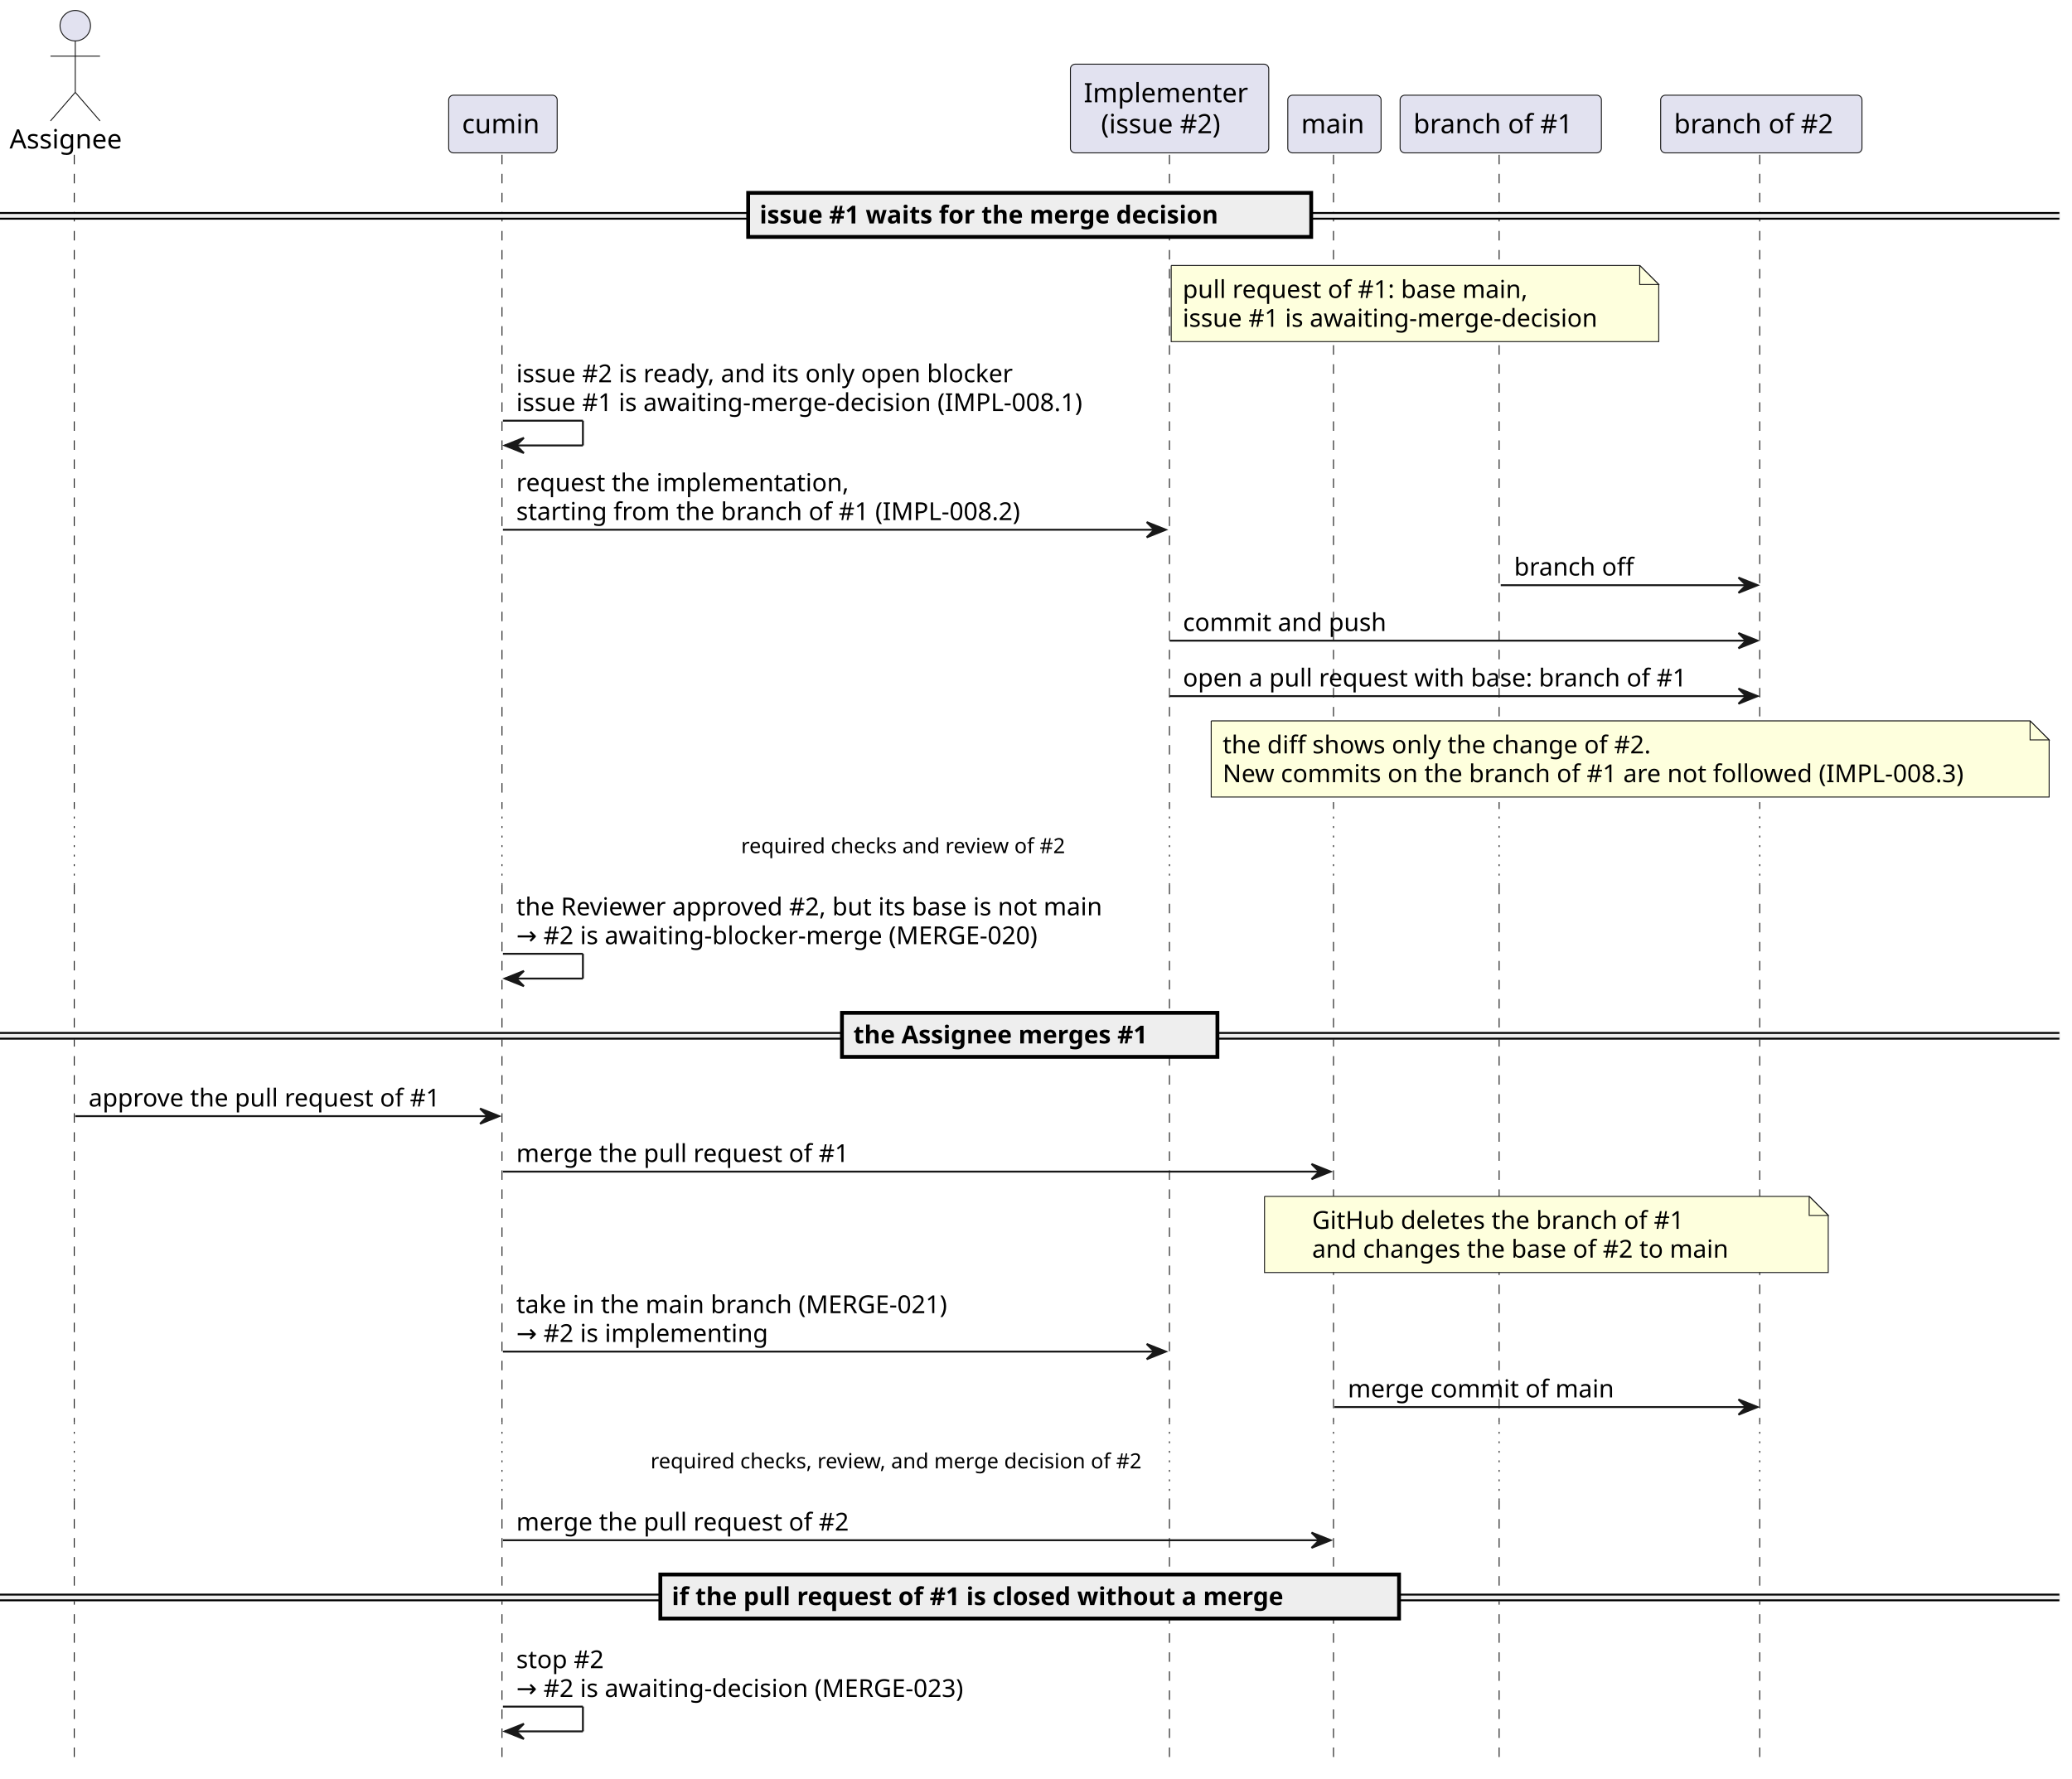
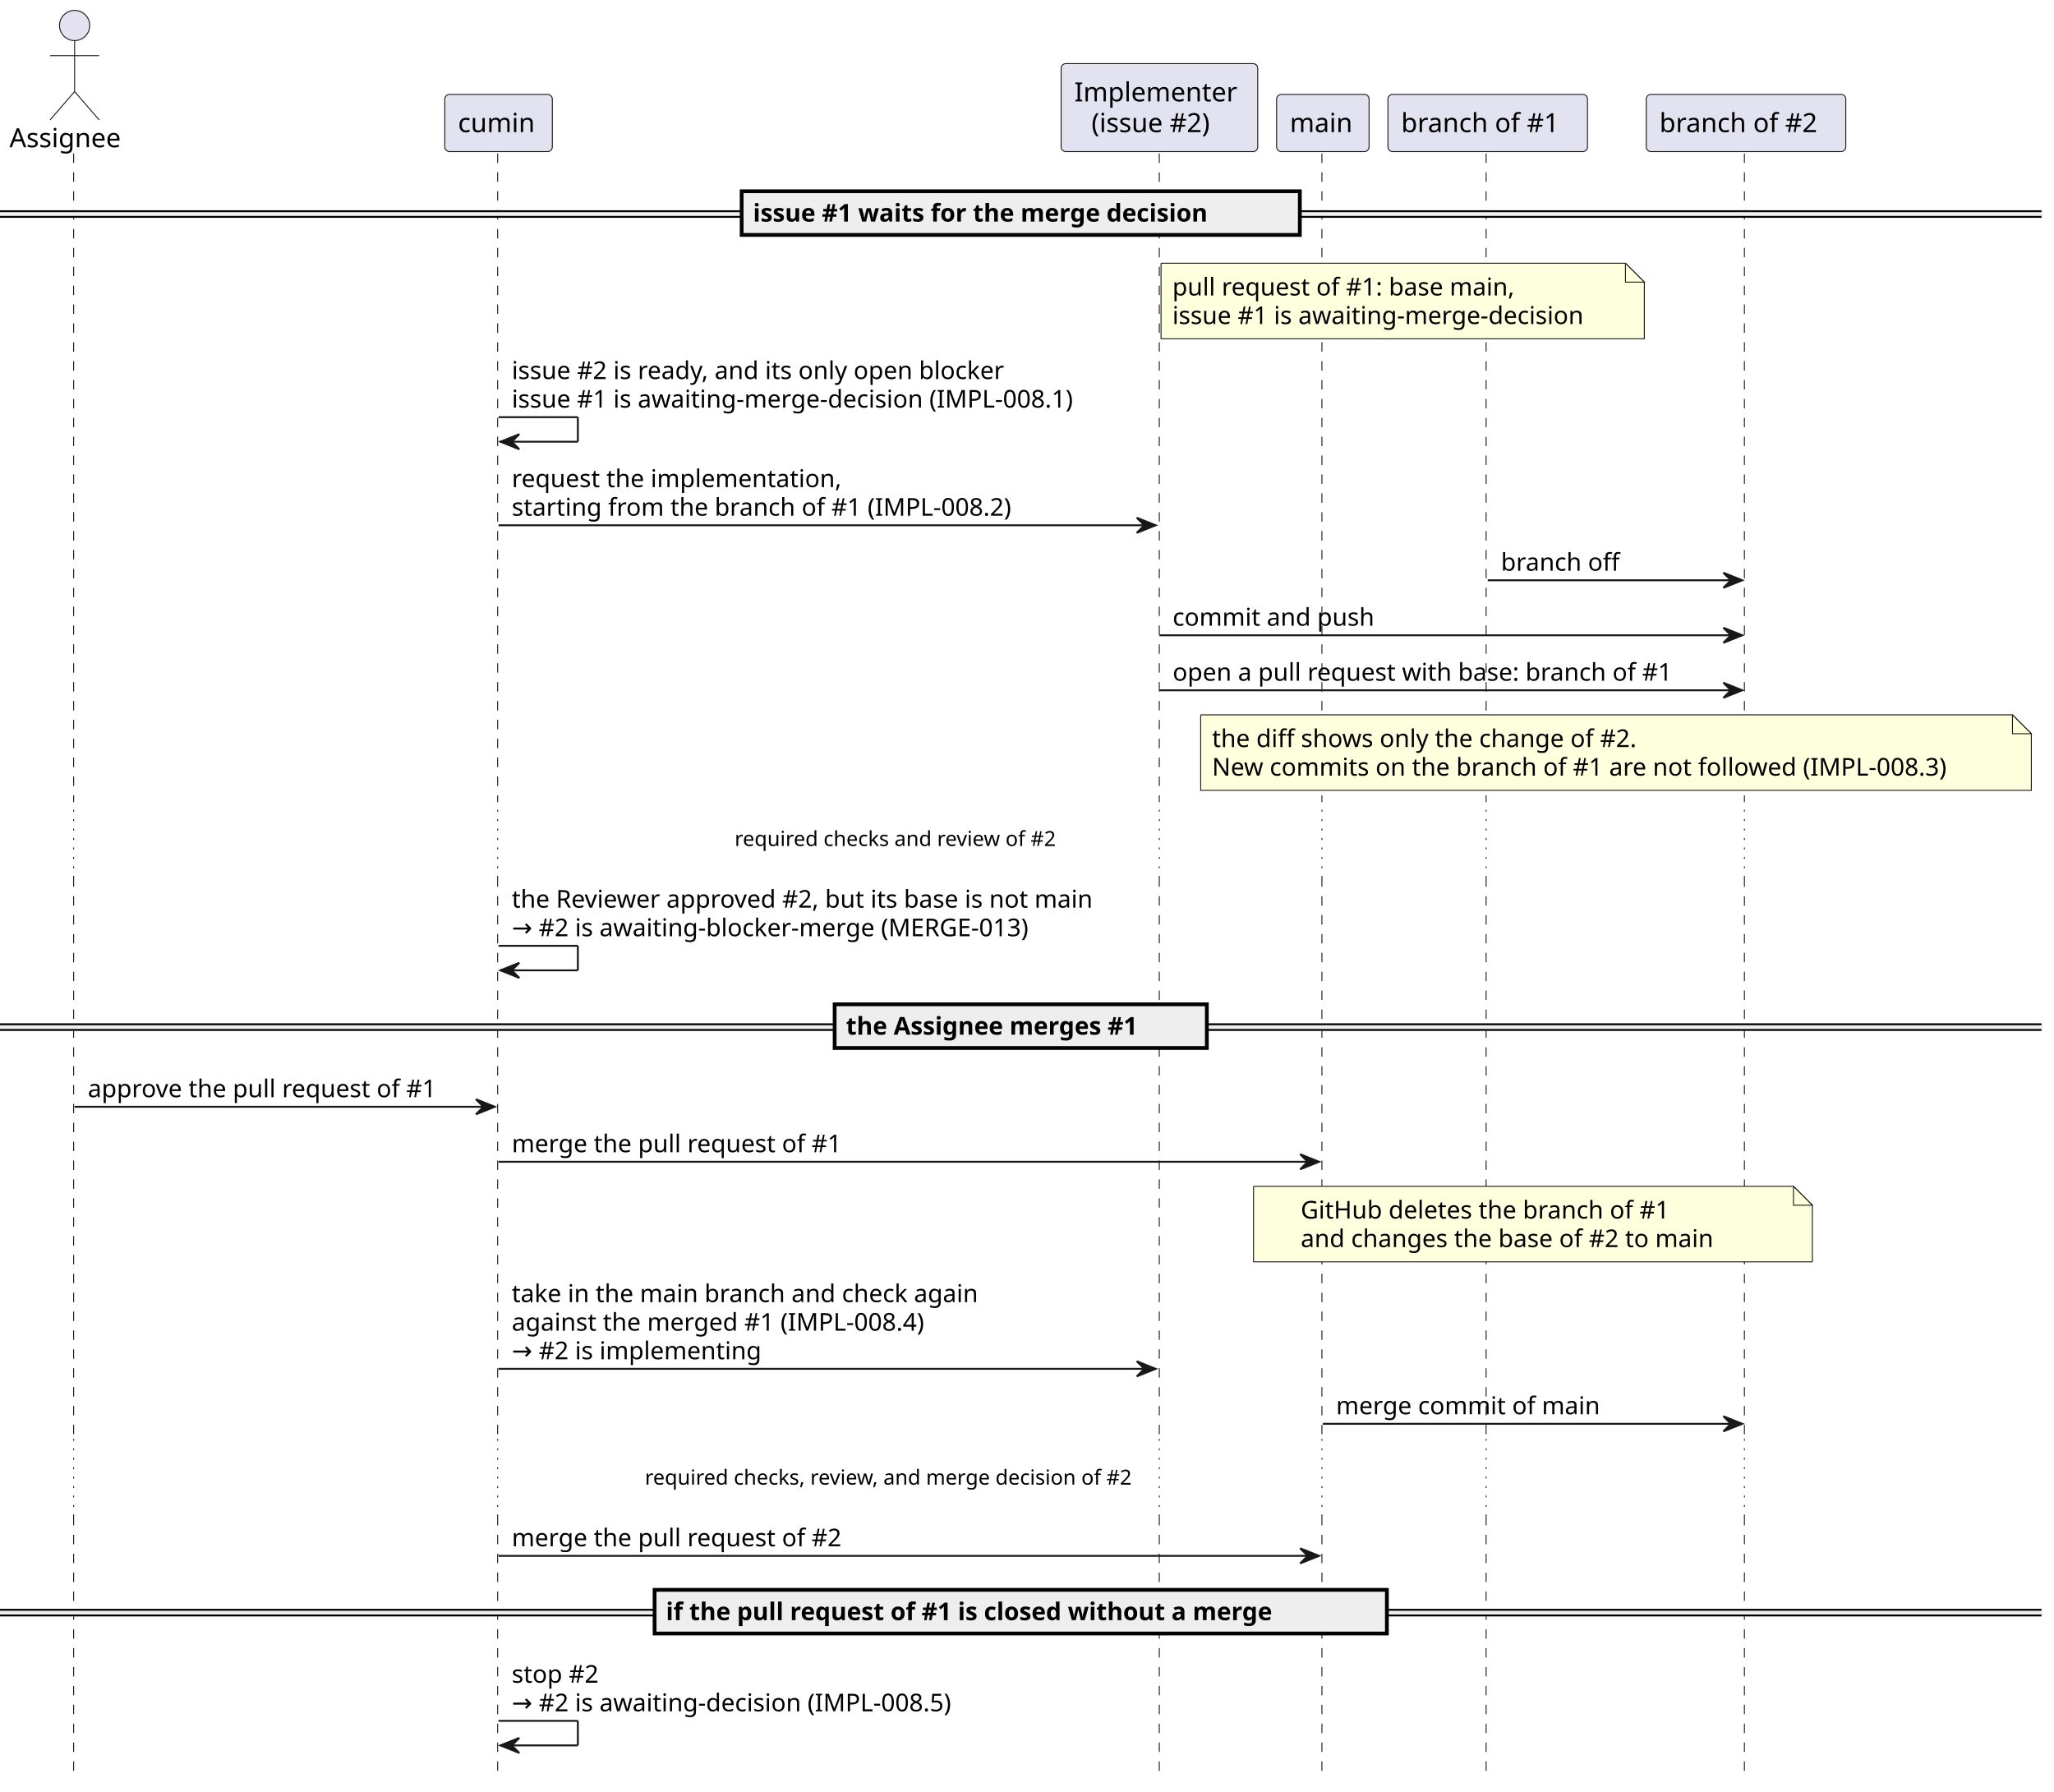
- <svg xmlns="http://www.w3.org/2000/svg" contentStyleType="text/css" data-diagram-type="SEQUENCE" height="934px" preserveAspectRatio="none" style="width:1088px;height:934px;background:#FFFFFF;" version="1.1" viewBox="0 0 1088 934" width="1088px" zoomAndPan="magnify">
+ <svg xmlns="http://www.w3.org/2000/svg" contentStyleType="text/css" data-diagram-type="SEQUENCE" height="949px" preserveAspectRatio="none" style="width:1088px;height:949px;background:#FFFFFF;" version="1.1" viewBox="0 0 1088 949" width="1088px" zoomAndPan="magnify">
  <defs />
  <g>
    <g>
      <rect fill="#000000" fill-opacity="0" height="342.594" width="8" x="35.52" y="81.297" />
      <line style="stroke:#181818;stroke-width:0.5;stroke-dasharray:5,5;" x1="39" x2="39" y1="81.297" y2="423.891" />
    </g>
    <line style="stroke:#181818;stroke-width:0.5;stroke-dasharray:1,4;" x1="39" x2="39" y1="423.891" y2="464.695" />
    <g>
-       <rect fill="#000000" fill-opacity="0" height="282.328" width="8" x="35.52" y="464.695" />
-       <line style="stroke:#181818;stroke-width:0.5;stroke-dasharray:5,5;" x1="39" x2="39" y1="464.695" y2="747.023" />
-     </g>
-     <line style="stroke:#181818;stroke-width:0.5;stroke-dasharray:1,4;" x1="39" x2="39" y1="747.023" y2="787.828" />
-     <g>
-       <rect fill="#000000" fill-opacity="0" height="139.531" width="8" x="35.52" y="787.828" />
-       <line style="stroke:#181818;stroke-width:0.5;stroke-dasharray:5,5;" x1="39" x2="39" y1="787.828" y2="927.359" />
+       <rect fill="#000000" fill-opacity="0" height="297.461" width="8" x="35.52" y="464.695" />
+       <line style="stroke:#181818;stroke-width:0.5;stroke-dasharray:5,5;" x1="39" x2="39" y1="464.695" y2="762.156" />
+     </g>
+     <line style="stroke:#181818;stroke-width:0.5;stroke-dasharray:1,4;" x1="39" x2="39" y1="762.156" y2="802.961" />
+     <g>
+       <rect fill="#000000" fill-opacity="0" height="139.531" width="8" x="35.52" y="802.961" />
+       <line style="stroke:#181818;stroke-width:0.5;stroke-dasharray:5,5;" x1="39" x2="39" y1="802.961" y2="942.492" />
    </g>
    <g>
      <rect fill="#000000" fill-opacity="0" height="342.594" width="8" x="260.087" y="81.297" />
      <line style="stroke:#181818;stroke-width:0.5;stroke-dasharray:5,5;" x1="263.602" x2="263.602" y1="81.297" y2="423.891" />
    </g>
    <line style="stroke:#181818;stroke-width:0.5;stroke-dasharray:1,4;" x1="263.602" x2="263.602" y1="423.891" y2="464.695" />
    <g>
-       <rect fill="#000000" fill-opacity="0" height="282.328" width="8" x="260.087" y="464.695" />
-       <line style="stroke:#181818;stroke-width:0.5;stroke-dasharray:5,5;" x1="263.602" x2="263.602" y1="464.695" y2="747.023" />
-     </g>
-     <line style="stroke:#181818;stroke-width:0.5;stroke-dasharray:1,4;" x1="263.602" x2="263.602" y1="747.023" y2="787.828" />
-     <g>
-       <rect fill="#000000" fill-opacity="0" height="139.531" width="8" x="260.087" y="787.828" />
-       <line style="stroke:#181818;stroke-width:0.5;stroke-dasharray:5,5;" x1="263.602" x2="263.602" y1="787.828" y2="927.359" />
+       <rect fill="#000000" fill-opacity="0" height="297.461" width="8" x="260.087" y="464.695" />
+       <line style="stroke:#181818;stroke-width:0.5;stroke-dasharray:5,5;" x1="263.602" x2="263.602" y1="464.695" y2="762.156" />
+     </g>
+     <line style="stroke:#181818;stroke-width:0.5;stroke-dasharray:1,4;" x1="263.602" x2="263.602" y1="762.156" y2="802.961" />
+     <g>
+       <rect fill="#000000" fill-opacity="0" height="139.531" width="8" x="260.087" y="802.961" />
+       <line style="stroke:#181818;stroke-width:0.5;stroke-dasharray:5,5;" x1="263.602" x2="263.602" y1="802.961" y2="942.492" />
    </g>
    <g>
      <rect fill="#000000" fill-opacity="0" height="342.594" width="8" x="610.145" y="81.297" />
      <line style="stroke:#181818;stroke-width:0.5;stroke-dasharray:5,5;" x1="614.076" x2="614.076" y1="81.297" y2="423.891" />
    </g>
    <line style="stroke:#181818;stroke-width:0.5;stroke-dasharray:1,4;" x1="614.076" x2="614.076" y1="423.891" y2="464.695" />
    <g>
-       <rect fill="#000000" fill-opacity="0" height="282.328" width="8" x="610.145" y="464.695" />
-       <line style="stroke:#181818;stroke-width:0.5;stroke-dasharray:5,5;" x1="614.076" x2="614.076" y1="464.695" y2="747.023" />
-     </g>
-     <line style="stroke:#181818;stroke-width:0.5;stroke-dasharray:1,4;" x1="614.076" x2="614.076" y1="747.023" y2="787.828" />
-     <g>
-       <rect fill="#000000" fill-opacity="0" height="139.531" width="8" x="610.145" y="787.828" />
-       <line style="stroke:#181818;stroke-width:0.5;stroke-dasharray:5,5;" x1="614.076" x2="614.076" y1="787.828" y2="927.359" />
+       <rect fill="#000000" fill-opacity="0" height="297.461" width="8" x="610.145" y="464.695" />
+       <line style="stroke:#181818;stroke-width:0.5;stroke-dasharray:5,5;" x1="614.076" x2="614.076" y1="464.695" y2="762.156" />
+     </g>
+     <line style="stroke:#181818;stroke-width:0.5;stroke-dasharray:1,4;" x1="614.076" x2="614.076" y1="762.156" y2="802.961" />
+     <g>
+       <rect fill="#000000" fill-opacity="0" height="139.531" width="8" x="610.145" y="802.961" />
+       <line style="stroke:#181818;stroke-width:0.5;stroke-dasharray:5,5;" x1="614.076" x2="614.076" y1="802.961" y2="942.492" />
    </g>
    <g>
      <rect fill="#000000" fill-opacity="0" height="342.594" width="8" x="696.704" y="81.297" />
      <line style="stroke:#181818;stroke-width:0.5;stroke-dasharray:5,5;" x1="700.214" x2="700.214" y1="81.297" y2="423.891" />
    </g>
    <line style="stroke:#181818;stroke-width:0.5;stroke-dasharray:1,4;" x1="700.214" x2="700.214" y1="423.891" y2="464.695" />
    <g>
-       <rect fill="#000000" fill-opacity="0" height="282.328" width="8" x="696.704" y="464.695" />
-       <line style="stroke:#181818;stroke-width:0.5;stroke-dasharray:5,5;" x1="700.214" x2="700.214" y1="464.695" y2="747.023" />
-     </g>
-     <line style="stroke:#181818;stroke-width:0.5;stroke-dasharray:1,4;" x1="700.214" x2="700.214" y1="747.023" y2="787.828" />
-     <g>
-       <rect fill="#000000" fill-opacity="0" height="139.531" width="8" x="696.704" y="787.828" />
-       <line style="stroke:#181818;stroke-width:0.5;stroke-dasharray:5,5;" x1="700.214" x2="700.214" y1="787.828" y2="927.359" />
+       <rect fill="#000000" fill-opacity="0" height="297.461" width="8" x="696.704" y="464.695" />
+       <line style="stroke:#181818;stroke-width:0.5;stroke-dasharray:5,5;" x1="700.214" x2="700.214" y1="464.695" y2="762.156" />
+     </g>
+     <line style="stroke:#181818;stroke-width:0.5;stroke-dasharray:1,4;" x1="700.214" x2="700.214" y1="762.156" y2="802.961" />
+     <g>
+       <rect fill="#000000" fill-opacity="0" height="139.531" width="8" x="696.704" y="802.961" />
+       <line style="stroke:#181818;stroke-width:0.5;stroke-dasharray:5,5;" x1="700.214" x2="700.214" y1="802.961" y2="942.492" />
    </g>
    <g>
      <rect fill="#000000" fill-opacity="0" height="342.594" width="8" x="784.043" y="81.297" />
      <line style="stroke:#181818;stroke-width:0.5;stroke-dasharray:5,5;" x1="787.194" x2="787.194" y1="81.297" y2="423.891" />
    </g>
    <line style="stroke:#181818;stroke-width:0.5;stroke-dasharray:1,4;" x1="787.194" x2="787.194" y1="423.891" y2="464.695" />
    <g>
-       <rect fill="#000000" fill-opacity="0" height="282.328" width="8" x="784.043" y="464.695" />
-       <line style="stroke:#181818;stroke-width:0.5;stroke-dasharray:5,5;" x1="787.194" x2="787.194" y1="464.695" y2="747.023" />
-     </g>
-     <line style="stroke:#181818;stroke-width:0.5;stroke-dasharray:1,4;" x1="787.194" x2="787.194" y1="747.023" y2="787.828" />
-     <g>
-       <rect fill="#000000" fill-opacity="0" height="139.531" width="8" x="784.043" y="787.828" />
-       <line style="stroke:#181818;stroke-width:0.5;stroke-dasharray:5,5;" x1="787.194" x2="787.194" y1="787.828" y2="927.359" />
+       <rect fill="#000000" fill-opacity="0" height="297.461" width="8" x="784.043" y="464.695" />
+       <line style="stroke:#181818;stroke-width:0.5;stroke-dasharray:5,5;" x1="787.194" x2="787.194" y1="464.695" y2="762.156" />
+     </g>
+     <line style="stroke:#181818;stroke-width:0.5;stroke-dasharray:1,4;" x1="787.194" x2="787.194" y1="762.156" y2="802.961" />
+     <g>
+       <rect fill="#000000" fill-opacity="0" height="139.531" width="8" x="784.043" y="802.961" />
+       <line style="stroke:#181818;stroke-width:0.5;stroke-dasharray:5,5;" x1="787.194" x2="787.194" y1="802.961" y2="942.492" />
    </g>
    <g>
      <rect fill="#000000" fill-opacity="0" height="342.594" width="8" x="920.862" y="81.297" />
      <line style="stroke:#181818;stroke-width:0.5;stroke-dasharray:5,5;" x1="924.014" x2="924.014" y1="81.297" y2="423.891" />
    </g>
    <line style="stroke:#181818;stroke-width:0.5;stroke-dasharray:1,4;" x1="924.014" x2="924.014" y1="423.891" y2="464.695" />
    <g>
-       <rect fill="#000000" fill-opacity="0" height="282.328" width="8" x="920.862" y="464.695" />
-       <line style="stroke:#181818;stroke-width:0.5;stroke-dasharray:5,5;" x1="924.014" x2="924.014" y1="464.695" y2="747.023" />
-     </g>
-     <line style="stroke:#181818;stroke-width:0.5;stroke-dasharray:1,4;" x1="924.014" x2="924.014" y1="747.023" y2="787.828" />
-     <g>
-       <rect fill="#000000" fill-opacity="0" height="139.531" width="8" x="920.862" y="787.828" />
-       <line style="stroke:#181818;stroke-width:0.5;stroke-dasharray:5,5;" x1="924.014" x2="924.014" y1="787.828" y2="927.359" />
+       <rect fill="#000000" fill-opacity="0" height="297.461" width="8" x="920.862" y="464.695" />
+       <line style="stroke:#181818;stroke-width:0.5;stroke-dasharray:5,5;" x1="924.014" x2="924.014" y1="464.695" y2="762.156" />
+     </g>
+     <line style="stroke:#181818;stroke-width:0.5;stroke-dasharray:1,4;" x1="924.014" x2="924.014" y1="762.156" y2="802.961" />
+     <g>
+       <rect fill="#000000" fill-opacity="0" height="139.531" width="8" x="920.862" y="802.961" />
+       <line style="stroke:#181818;stroke-width:0.5;stroke-dasharray:5,5;" x1="924.014" x2="924.014" y1="802.961" y2="942.492" />
    </g>
    <g class="participant participant-head" data-participant="Assignee">
      <text fill="#000000" font-family="sans-serif" font-size="14" lengthAdjust="spacing" textLength="63.041" x="5" y="77.995">Assignee</text>
      <ellipse cx="39.52" cy="13.5" fill="#E2E2F0" rx="8" ry="8" style="stroke:#181818;stroke-width:0.5;" />
      <path d="M39.52,21.5 L39.52,48.5 M26.52,29.5 L52.52,29.5 M39.52,48.5 L26.52,63.5 M39.52,48.5 L52.52,63.5" fill="none" style="stroke:#181818;stroke-width:0.5;" />
    </g>
    <g class="participant participant-head" data-participant="Cumin">
      <rect fill="#E2E2F0" height="30.297" rx="2.5" ry="2.5" style="stroke:#181818;stroke-width:0.5;" width="56.971" x="235.602" y="50" />
      <text fill="#000000" font-family="sans-serif" font-size="14" lengthAdjust="spacing" textLength="42.971" x="242.602" y="69.995">cumin</text>
    </g>
    <g class="participant participant-head" data-participant="Impl">
      <rect fill="#E2E2F0" height="46.594" rx="2.5" ry="2.5" style="stroke:#181818;stroke-width:0.5;" width="104.139" x="562.076" y="33.703" />
      <text fill="#000000" font-family="sans-serif" font-size="14" lengthAdjust="spacing" textLength="90.139" x="569.076" y="53.698">Implementer</text>
      <text fill="#000000" font-family="sans-serif" font-size="14" lengthAdjust="spacing" textLength="71.976" x="578.157" y="69.995">(issue #2)</text>
    </g>
    <g class="participant participant-head" data-participant="Main">
      <rect fill="#E2E2F0" height="30.297" rx="2.5" ry="2.5" style="stroke:#181818;stroke-width:0.5;" width="48.98" x="676.214" y="50" />
      <text fill="#000000" font-family="sans-serif" font-size="14" lengthAdjust="spacing" textLength="34.98" x="683.214" y="69.995">main</text>
    </g>
    <g class="participant participant-head" data-participant="B1">
      <rect fill="#E2E2F0" height="30.297" rx="2.5" ry="2.5" style="stroke:#181818;stroke-width:0.5;" width="105.697" x="735.194" y="50" />
      <text fill="#000000" font-family="sans-serif" font-size="14" lengthAdjust="spacing" textLength="91.697" x="742.194" y="69.995">branch of #1</text>
    </g>
    <g class="participant participant-head" data-participant="B2">
      <rect fill="#E2E2F0" height="30.297" rx="2.5" ry="2.5" style="stroke:#181818;stroke-width:0.5;" width="105.697" x="872.014" y="50" />
      <text fill="#000000" font-family="sans-serif" font-size="14" lengthAdjust="spacing" textLength="91.697" x="879.014" y="69.995">branch of #2</text>
    </g>
    <rect fill="#EEEEEE" height="3" style="stroke:#EEEEEE;stroke-width:1;" width="1081.371" x="0" y="111.863" />
    <line style="stroke:#000000;stroke-width:1;" x1="0" x2="1081.371" y1="111.863" y2="111.863" />
    <line style="stroke:#000000;stroke-width:1;" x1="0" x2="1081.371" y1="114.863" y2="114.863" />
    <rect fill="#EEEEEE" height="23.133" style="stroke:#000000;stroke-width:2;" width="295.658" x="392.856" y="101.297" />
    <text fill="#000000" font-family="sans-serif" font-size="13" font-weight="bold" lengthAdjust="spacing" textLength="277.132" x="398.856" y="117.364">issue #1 waits for the merge decision</text>
    <path d="M615,139.43 L615,179.43 L871,179.43 L871,149.43 L861,139.43 L615,139.43" fill="#FEFFDD" style="stroke:#181818;stroke-width:0.5;" />
    <path d="M861,139.43 L861,149.43 L871,149.43 L861,139.43" fill="#FEFFDD" style="stroke:#181818;stroke-width:0.5;" />
    <text fill="#000000" font-family="sans-serif" font-size="13" lengthAdjust="spacing" textLength="197.755" x="621" y="156.497">pull request of #1: base main,</text>
    <text fill="#000000" font-family="sans-serif" font-size="13" lengthAdjust="spacing" textLength="235.942" x="621" y="171.629">issue #1 is awaiting-merge-decision</text>
    <g class="message" data-participant-1="Cumin" data-participant-2="Cumin">
      <line style="stroke:#181818;stroke-width:1;" x1="264.087" x2="306.087" y1="220.961" y2="220.961" />
      <line style="stroke:#181818;stroke-width:1;" x1="306.087" x2="306.087" y1="220.961" y2="233.961" />
      <line style="stroke:#181818;stroke-width:1;" x1="265.087" x2="306.087" y1="233.961" y2="233.961" />
      <polygon fill="#181818" points="275.087,229.961,265.087,233.961,275.087,237.961,271.087,233.961" style="stroke:#181818;stroke-width:1;" />
      <text fill="#000000" font-family="sans-serif" font-size="13" lengthAdjust="spacing" textLength="285.105" x="271.087" y="200.762">issue #2 is ready, and its only open blocker</text>
      <text fill="#000000" font-family="sans-serif" font-size="13" lengthAdjust="spacing" textLength="322.258" x="271.087" y="215.895">issue #1 is awaiting-merge-decision (IMPL-008.1)</text>
    </g>
    <g class="message" data-participant-1="Cumin" data-participant-2="Impl">
      <polygon fill="#181818" points="602.145,274.227,612.145,278.227,602.145,282.227,606.145,278.227" style="stroke:#181818;stroke-width:1;" />
      <line style="stroke:#181818;stroke-width:1;" x1="264.087" x2="608.145" y1="278.227" y2="278.227" />
      <text fill="#000000" font-family="sans-serif" font-size="13" lengthAdjust="spacing" textLength="186.437" x="271.087" y="258.028">request the implementation,</text>
      <text fill="#000000" font-family="sans-serif" font-size="13" lengthAdjust="spacing" textLength="286.114" x="271.087" y="273.161">starting from the branch of #1 (IMPL-008.2)</text>
    </g>
    <g class="message" data-participant-1="B1" data-participant-2="B2">
      <polygon fill="#181818" points="912.862,303.359,922.862,307.359,912.862,311.359,916.862,307.359" style="stroke:#181818;stroke-width:1;" />
      <line style="stroke:#181818;stroke-width:1;" x1="788.043" x2="918.862" y1="307.359" y2="307.359" />
      <text fill="#000000" font-family="sans-serif" font-size="13" lengthAdjust="spacing" textLength="66.428" x="795.043" y="302.293">branch off</text>
    </g>
    <g class="message" data-participant-1="Impl" data-participant-2="B2">
      <polygon fill="#181818" points="912.862,332.492,922.862,336.492,912.862,340.492,916.862,336.492" style="stroke:#181818;stroke-width:1;" />
      <line style="stroke:#181818;stroke-width:1;" x1="614.145" x2="918.862" y1="336.492" y2="336.492" />
      <text fill="#000000" font-family="sans-serif" font-size="13" lengthAdjust="spacing" textLength="113.363" x="621.145" y="331.426">commit and push</text>
    </g>
    <g class="message" data-participant-1="Impl" data-participant-2="B2">
      <polygon fill="#181818" points="912.862,361.625,922.862,365.625,912.862,369.625,916.862,365.625" style="stroke:#181818;stroke-width:1;" />
      <line style="stroke:#181818;stroke-width:1;" x1="614.145" x2="918.862" y1="365.625" y2="365.625" />
      <text fill="#000000" font-family="sans-serif" font-size="13" lengthAdjust="spacing" textLength="286.717" x="621.145" y="360.559">open a pull request with base: branch of #1</text>
    </g>
    <path d="M636,378.625 L636,418.625 L1076,418.625 L1076,388.625 L1066,378.625 L636,378.625" fill="#FEFFDD" style="stroke:#181818;stroke-width:0.5;" />
    <path d="M1066,378.625 L1066,388.625 L1076,388.625 L1066,378.625" fill="#FEFFDD" style="stroke:#181818;stroke-width:0.5;" />
    <text fill="#000000" font-family="sans-serif" font-size="13" lengthAdjust="spacing" textLength="244.15" x="642" y="395.692">the diff shows only the change of #2.</text>
    <text fill="#000000" font-family="sans-serif" font-size="13" lengthAdjust="spacing" textLength="419.371" x="642" y="410.825">New commits on the branch of #1 are not followed (IMPL-008.3)</text>
    <text fill="#000000" font-family="sans-serif" font-size="11" lengthAdjust="spacing" textLength="186.125" x="389.129" y="448.101">required checks and review of #2</text>
    <g class="message" data-participant-1="Cumin" data-participant-2="Cumin">
      <line style="stroke:#181818;stroke-width:1;" x1="264.087" x2="306.087" y1="500.961" y2="500.961" />
      <line style="stroke:#181818;stroke-width:1;" x1="306.087" x2="306.087" y1="500.961" y2="513.961" />
      <line style="stroke:#181818;stroke-width:1;" x1="265.087" x2="306.087" y1="513.961" y2="513.961" />
      <polygon fill="#181818" points="275.087,509.961,265.087,513.961,275.087,517.961,271.087,513.961" style="stroke:#181818;stroke-width:1;" />
      <text fill="#000000" font-family="sans-serif" font-size="13" lengthAdjust="spacing" textLength="336.058" x="271.087" y="480.762">the Reviewer approved #2, but its base is not main</text>
-       <text fill="#000000" font-family="sans-serif" font-size="13" lengthAdjust="spacing" textLength="298.219" x="271.087" y="495.895">→ #2 is awaiting-blocker-merge (MERGE-020)</text>
+       <text fill="#000000" font-family="sans-serif" font-size="13" lengthAdjust="spacing" textLength="298.219" x="271.087" y="495.895">→ #2 is awaiting-blocker-merge (MERGE-013)</text>
    </g>
    <rect fill="#EEEEEE" height="3" style="stroke:#EEEEEE;stroke-width:1;" width="1081.371" x="0" y="542.527" />
    <line style="stroke:#000000;stroke-width:1;" x1="0" x2="1081.371" y1="542.527" y2="542.527" />
    <line style="stroke:#000000;stroke-width:1;" x1="0" x2="1081.371" y1="545.527" y2="545.527" />
    <rect fill="#EEEEEE" height="23.133" style="stroke:#000000;stroke-width:2;" width="197.149" x="442.111" y="531.961" />
    <text fill="#000000" font-family="sans-serif" font-size="13" font-weight="bold" lengthAdjust="spacing" textLength="178.623" x="448.111" y="548.028">the Assignee merges #1</text>
    <g class="message" data-participant-1="Assignee" data-participant-2="Cumin">
      <polygon fill="#181818" points="252.087,582.227,262.087,586.227,252.087,590.227,256.087,586.227" style="stroke:#181818;stroke-width:1;" />
      <line style="stroke:#181818;stroke-width:1;" x1="39.52" x2="258.087" y1="586.227" y2="586.227" />
      <text fill="#000000" font-family="sans-serif" font-size="13" lengthAdjust="spacing" textLength="200.567" x="46.52" y="581.161">approve the pull request of #1</text>
    </g>
    <g class="message" data-participant-1="Cumin" data-participant-2="Main">
      <polygon fill="#181818" points="688.704,611.359,698.704,615.359,688.704,619.359,692.704,615.359" style="stroke:#181818;stroke-width:1;" />
      <line style="stroke:#181818;stroke-width:1;" x1="264.087" x2="694.704" y1="615.359" y2="615.359" />
      <text fill="#000000" font-family="sans-serif" font-size="13" lengthAdjust="spacing" textLength="189.363" x="271.087" y="610.293">merge the pull request of #1</text>
    </g>
    <path d="M664,628.359 L664,668.359 L960,668.359 L960,638.359 L950,628.359 L664,628.359" fill="#FEFFDD" style="stroke:#181818;stroke-width:0.5;" />
    <path d="M950,628.359 L950,638.359 L960,638.359 L950,628.359" fill="#FEFFDD" style="stroke:#181818;stroke-width:0.5;" />
    <text fill="#000000" font-family="sans-serif" font-size="13" lengthAdjust="spacing" textLength="211.656" x="688.974" y="645.426">GitHub deletes the branch of #1</text>
    <text fill="#000000" font-family="sans-serif" font-size="13" lengthAdjust="spacing" textLength="237.548" x="688.974" y="660.559">and changes the base of #2 to main</text>
    <g class="message" data-participant-1="Cumin" data-participant-2="Impl">
-       <polygon fill="#181818" points="602.145,705.891,612.145,709.891,602.145,713.891,606.145,709.891" style="stroke:#181818;stroke-width:1;" />
-       <line style="stroke:#181818;stroke-width:1;" x1="264.087" x2="608.145" y1="709.891" y2="709.891" />
-       <text fill="#000000" font-family="sans-serif" font-size="13" lengthAdjust="spacing" textLength="246.505" x="271.087" y="689.692">take in the main branch (MERGE-021)</text>
-       <text fill="#000000" font-family="sans-serif" font-size="13" lengthAdjust="spacing" textLength="143.076" x="271.087" y="704.825">→ #2 is implementing</text>
+       <polygon fill="#181818" points="602.145,721.023,612.145,725.023,602.145,729.023,606.145,725.023" style="stroke:#181818;stroke-width:1;" />
+       <line style="stroke:#181818;stroke-width:1;" x1="264.087" x2="608.145" y1="725.023" y2="725.023" />
+       <text fill="#000000" font-family="sans-serif" font-size="13" lengthAdjust="spacing" textLength="266.925" x="271.087" y="689.692">take in the main branch and check again</text>
+       <text fill="#000000" font-family="sans-serif" font-size="13" lengthAdjust="spacing" textLength="237.625" x="271.087" y="704.825">against the merged #1 (IMPL-008.4)</text>
+       <text fill="#000000" font-family="sans-serif" font-size="13" lengthAdjust="spacing" textLength="143.076" x="271.087" y="719.957">→ #2 is implementing</text>
    </g>
    <g class="message" data-participant-1="Main" data-participant-2="B2">
-       <polygon fill="#181818" points="912.862,735.023,922.862,739.023,912.862,743.023,916.862,739.023" style="stroke:#181818;stroke-width:1;" />
-       <line style="stroke:#181818;stroke-width:1;" x1="700.704" x2="918.862" y1="739.023" y2="739.023" />
-       <text fill="#000000" font-family="sans-serif" font-size="13" lengthAdjust="spacing" textLength="148.802" x="707.704" y="733.957">merge commit of main</text>
-     </g>
-     <text fill="#000000" font-family="sans-serif" font-size="11" lengthAdjust="spacing" textLength="281.209" x="341.587" y="771.234">required checks, review, and merge decision of #2</text>
+       <polygon fill="#181818" points="912.862,750.156,922.862,754.156,912.862,758.156,916.862,754.156" style="stroke:#181818;stroke-width:1;" />
+       <line style="stroke:#181818;stroke-width:1;" x1="700.704" x2="918.862" y1="754.156" y2="754.156" />
+       <text fill="#000000" font-family="sans-serif" font-size="13" lengthAdjust="spacing" textLength="148.802" x="707.704" y="749.09">merge commit of main</text>
+     </g>
+     <text fill="#000000" font-family="sans-serif" font-size="11" lengthAdjust="spacing" textLength="281.209" x="341.587" y="786.367">required checks, review, and merge decision of #2</text>
    <g class="message" data-participant-1="Cumin" data-participant-2="Main">
-       <polygon fill="#181818" points="688.704,804.961,698.704,808.961,688.704,812.961,692.704,808.961" style="stroke:#181818;stroke-width:1;" />
-       <line style="stroke:#181818;stroke-width:1;" x1="264.087" x2="694.704" y1="808.961" y2="808.961" />
-       <text fill="#000000" font-family="sans-serif" font-size="13" lengthAdjust="spacing" textLength="189.363" x="271.087" y="803.895">merge the pull request of #2</text>
-     </g>
-     <rect fill="#EEEEEE" height="3" style="stroke:#EEEEEE;stroke-width:1;" width="1081.371" x="0" y="837.527" />
-     <line style="stroke:#000000;stroke-width:1;" x1="0" x2="1081.371" y1="837.527" y2="837.527" />
-     <line style="stroke:#000000;stroke-width:1;" x1="0" x2="1081.371" y1="840.527" y2="840.527" />
-     <rect fill="#EEEEEE" height="23.133" style="stroke:#000000;stroke-width:2;" width="387.89" x="346.74" y="826.961" />
-     <text fill="#000000" font-family="sans-serif" font-size="13" font-weight="bold" lengthAdjust="spacing" textLength="369.364" x="352.74" y="843.028">if the pull request of #1 is closed without a merge</text>
+       <polygon fill="#181818" points="688.704,820.094,698.704,824.094,688.704,828.094,692.704,824.094" style="stroke:#181818;stroke-width:1;" />
+       <line style="stroke:#181818;stroke-width:1;" x1="264.087" x2="694.704" y1="824.094" y2="824.094" />
+       <text fill="#000000" font-family="sans-serif" font-size="13" lengthAdjust="spacing" textLength="189.363" x="271.087" y="819.028">merge the pull request of #2</text>
+     </g>
+     <rect fill="#EEEEEE" height="3" style="stroke:#EEEEEE;stroke-width:1;" width="1081.371" x="0" y="852.66" />
+     <line style="stroke:#000000;stroke-width:1;" x1="0" x2="1081.371" y1="852.66" y2="852.66" />
+     <line style="stroke:#000000;stroke-width:1;" x1="0" x2="1081.371" y1="855.66" y2="855.66" />
+     <rect fill="#EEEEEE" height="23.133" style="stroke:#000000;stroke-width:2;" width="387.89" x="346.74" y="842.094" />
+     <text fill="#000000" font-family="sans-serif" font-size="13" font-weight="bold" lengthAdjust="spacing" textLength="369.364" x="352.74" y="858.161">if the pull request of #1 is closed without a merge</text>
    <g class="message" data-participant-1="Cumin" data-participant-2="Cumin">
-       <line style="stroke:#181818;stroke-width:1;" x1="264.087" x2="306.087" y1="896.359" y2="896.359" />
-       <line style="stroke:#181818;stroke-width:1;" x1="306.087" x2="306.087" y1="896.359" y2="909.359" />
-       <line style="stroke:#181818;stroke-width:1;" x1="265.087" x2="306.087" y1="909.359" y2="909.359" />
-       <polygon fill="#181818" points="275.087,905.359,265.087,909.359,275.087,913.359,271.087,909.359" style="stroke:#181818;stroke-width:1;" />
-       <text fill="#000000" font-family="sans-serif" font-size="13" lengthAdjust="spacing" textLength="51.372" x="271.087" y="876.161">stop #2</text>
-       <text fill="#000000" font-family="sans-serif" font-size="13" lengthAdjust="spacing" textLength="257.023" x="271.087" y="891.293">→ #2 is awaiting-decision (MERGE-023)</text>
+       <line style="stroke:#181818;stroke-width:1;" x1="264.087" x2="306.087" y1="911.492" y2="911.492" />
+       <line style="stroke:#181818;stroke-width:1;" x1="306.087" x2="306.087" y1="911.492" y2="924.492" />
+       <line style="stroke:#181818;stroke-width:1;" x1="265.087" x2="306.087" y1="924.492" y2="924.492" />
+       <polygon fill="#181818" points="275.087,920.492,265.087,924.492,275.087,928.492,271.087,924.492" style="stroke:#181818;stroke-width:1;" />
+       <text fill="#000000" font-family="sans-serif" font-size="13" lengthAdjust="spacing" textLength="51.372" x="271.087" y="891.293">stop #2</text>
+       <text fill="#000000" font-family="sans-serif" font-size="13" lengthAdjust="spacing" textLength="252.808" x="271.087" y="906.426">→ #2 is awaiting-decision (IMPL-008.5)</text>
    </g>
  </g>
</svg>
